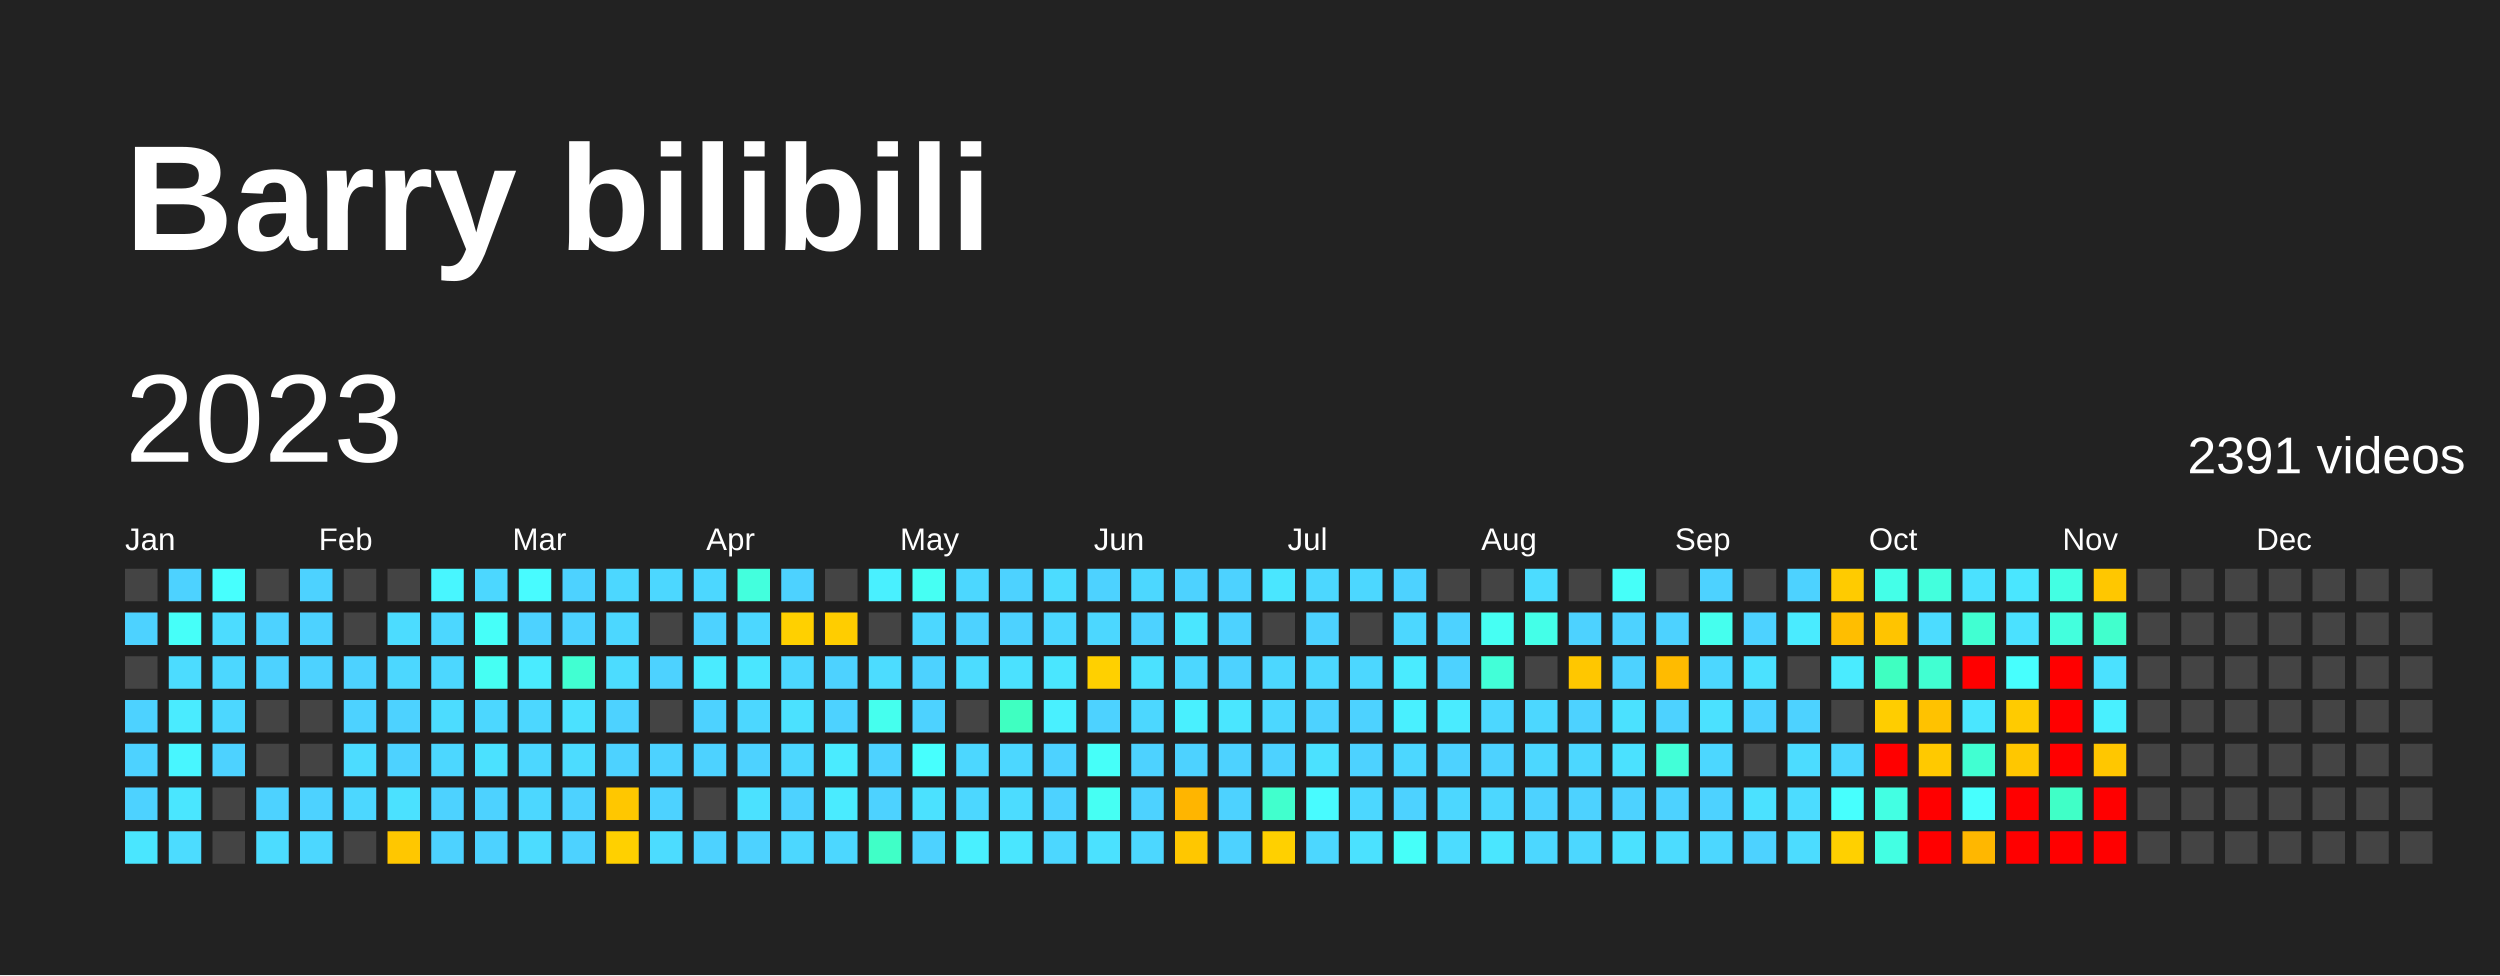
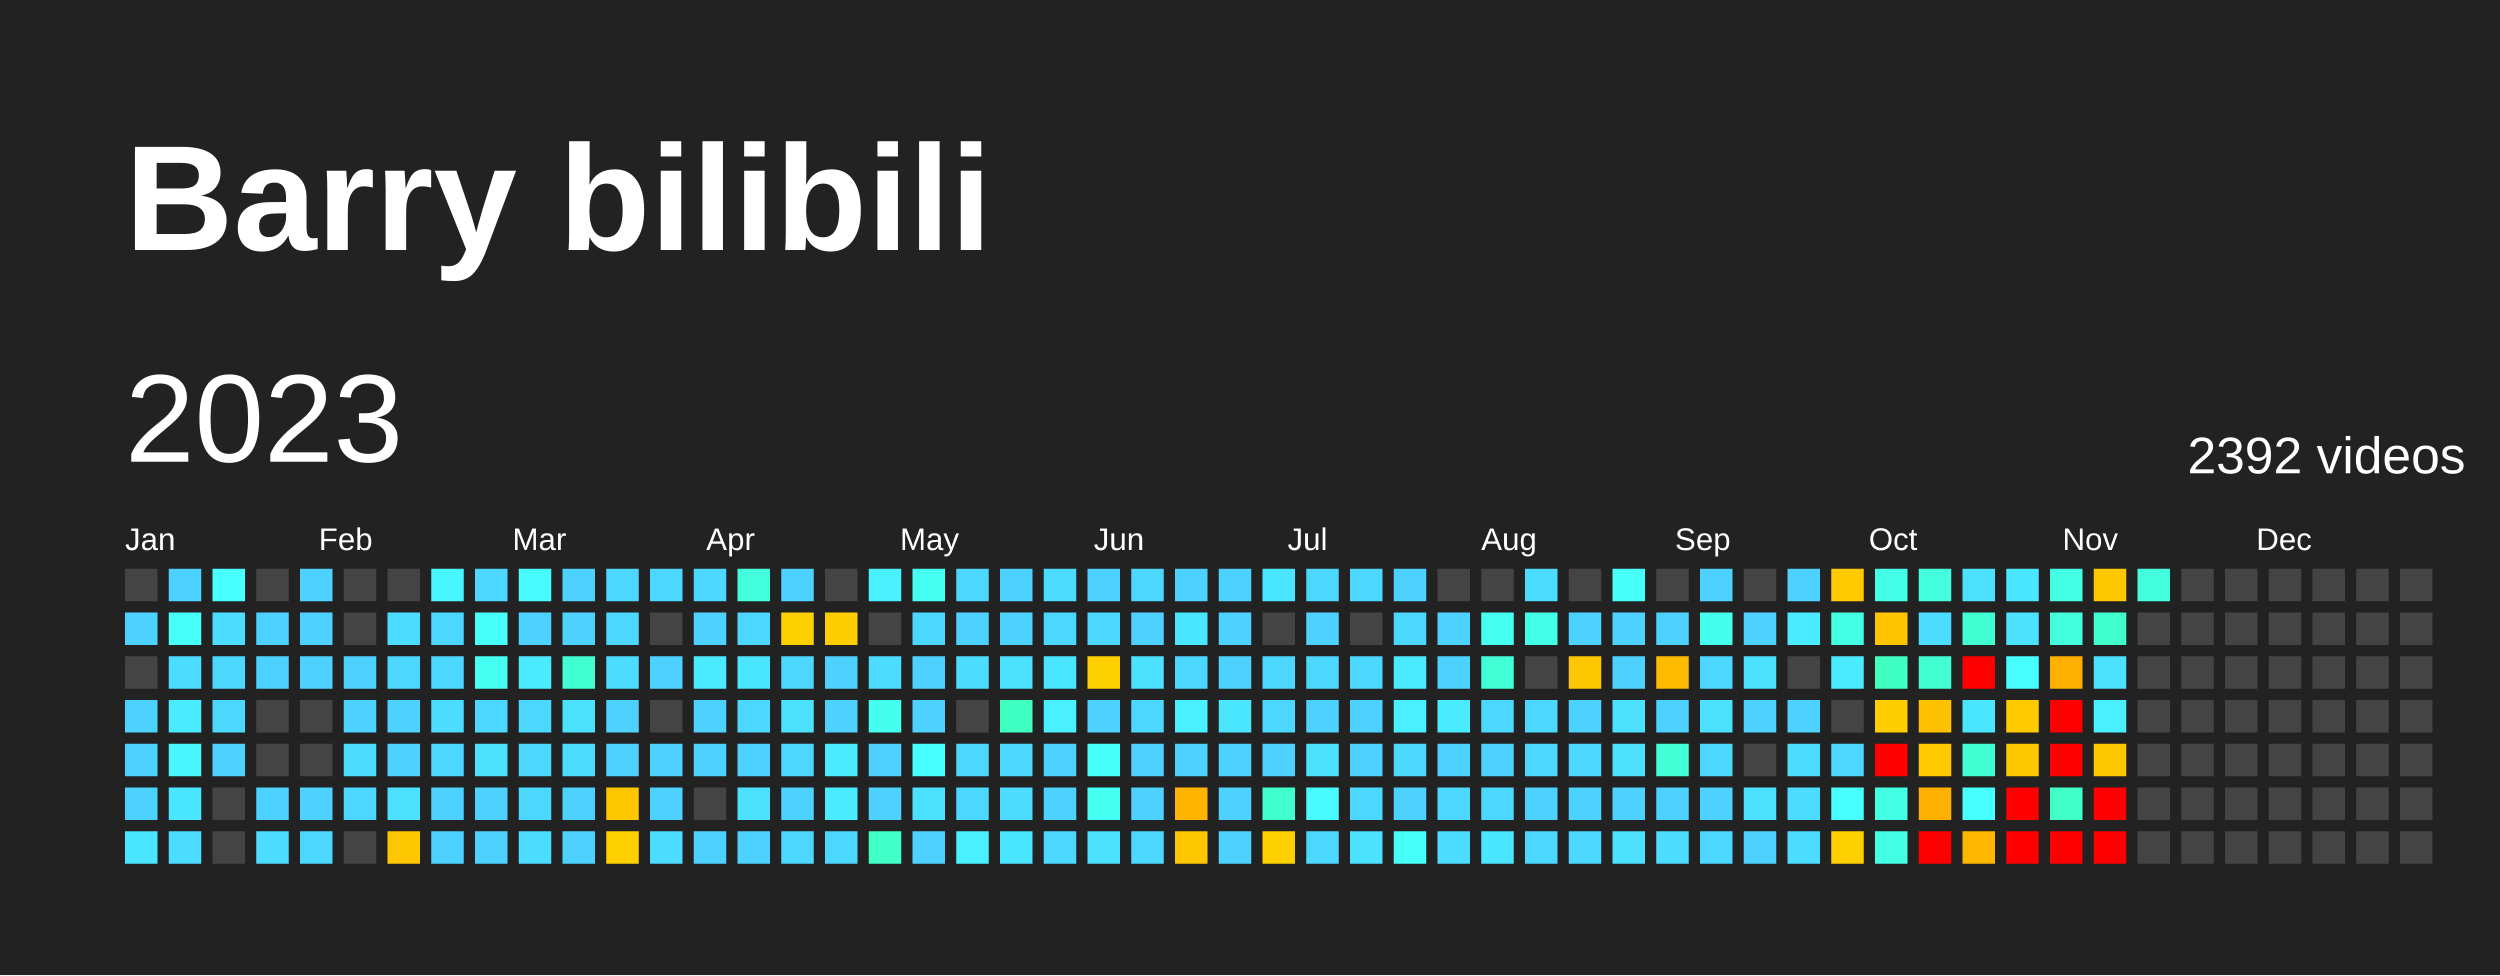
<svg xmlns="http://www.w3.org/2000/svg" baseProfile="full" height="78mm" version="1.1" viewBox="0,0,200,78" width="200mm">
  <defs />
  <rect fill="#222222" height="78" width="200" x="0" y="0" />
  <text fill="#FFFFFF" style="font-size:12px; font-family:Arial; font-weight:bold;" x="10" y="20">Barry bilibili</text>
  <text dominant-baseline="hanging" fill="#FFFFFF" style="font-size:10.0px; font-family:Arial;" x="10" y="30">2023</text>
-   <text dominant-baseline="hanging" fill="#FFFFFF" style="font-size:4.125px; font-family:Arial;" x="175" y="35">2391 videos</text>
+   <text dominant-baseline="hanging" fill="#FFFFFF" style="font-size:4.125px; font-family:Arial;" x="175" y="35">2392 videos</text>
  <text fill="#FFFFFF" style="font-size:2.5px; font-family:Arial" x="10.0" y="44">Jan</text>
  <text fill="#FFFFFF" style="font-size:2.5px; font-family:Arial" x="25.5" y="44">Feb</text>
  <text fill="#FFFFFF" style="font-size:2.5px; font-family:Arial" x="41.0" y="44">Mar</text>
  <text fill="#FFFFFF" style="font-size:2.5px; font-family:Arial" x="56.5" y="44">Apr</text>
  <text fill="#FFFFFF" style="font-size:2.5px; font-family:Arial" x="72.0" y="44">May</text>
  <text fill="#FFFFFF" style="font-size:2.5px; font-family:Arial" x="87.5" y="44">Jun</text>
  <text fill="#FFFFFF" style="font-size:2.5px; font-family:Arial" x="103.0" y="44">Jul</text>
  <text fill="#FFFFFF" style="font-size:2.5px; font-family:Arial" x="118.5" y="44">Aug</text>
  <text fill="#FFFFFF" style="font-size:2.5px; font-family:Arial" x="134.0" y="44">Sep</text>
  <text fill="#FFFFFF" style="font-size:2.5px; font-family:Arial" x="149.5" y="44">Oct</text>
  <text fill="#FFFFFF" style="font-size:2.5px; font-family:Arial" x="165.0" y="44">Nov</text>
  <text fill="#FFFFFF" style="font-size:2.5px; font-family:Arial" x="180.5" y="44">Dec</text>
  <rect fill="#444444" height="2.6" width="2.6" x="10.0" y="45.5" />
  <rect fill="#4dd2ff" height="2.6" width="2.6" x="10.0" y="49.0" />
  <rect fill="#444444" height="2.6" width="2.6" x="10.0" y="52.5" />
  <rect fill="#4dd2ff" height="2.6" width="2.6" x="10.0" y="56.0" />
  <rect fill="#4dd2ff" height="2.6" width="2.6" x="10.0" y="59.5" />
  <rect fill="#4dd2ff" height="2.6" width="2.6" x="10.0" y="63.0" />
  <rect fill="#4ae6ff" height="2.6" width="2.6" x="10.0" y="66.5" />
  <rect fill="#4dd2ff" height="2.6" width="2.6" x="13.5" y="45.5" />
  <rect fill="#46fff9" height="2.6" width="2.6" x="13.5" y="49.0" />
  <rect fill="#4cdcff" height="2.6" width="2.6" x="13.5" y="52.5" />
  <rect fill="#4aebff" height="2.6" width="2.6" x="13.5" y="56.0" />
  <rect fill="#48f6ff" height="2.6" width="2.6" x="13.5" y="59.5" />
  <rect fill="#4ae6ff" height="2.6" width="2.6" x="13.5" y="63.0" />
  <rect fill="#4cdcff" height="2.6" width="2.6" x="13.5" y="66.5" />
  <rect fill="#47fffe" height="2.6" width="2.6" x="17.0" y="45.5" />
  <rect fill="#4cdcff" height="2.6" width="2.6" x="17.0" y="49.0" />
  <rect fill="#4cd7ff" height="2.6" width="2.6" x="17.0" y="52.5" />
  <rect fill="#4cd7ff" height="2.6" width="2.6" x="17.0" y="56.0" />
  <rect fill="#4dd2ff" height="2.6" width="2.6" x="17.0" y="59.5" />
  <rect fill="#444444" height="2.6" width="2.6" x="17.0" y="63.0" />
  <rect fill="#444444" height="2.6" width="2.6" x="17.0" y="66.5" />
  <rect fill="#444444" height="2.6" width="2.6" x="20.5" y="45.5" />
  <rect fill="#4dd2ff" height="2.6" width="2.6" x="20.5" y="49.0" />
  <rect fill="#4dd2ff" height="2.6" width="2.6" x="20.5" y="52.5" />
  <rect fill="#444444" height="2.6" width="2.6" x="20.5" y="56.0" />
  <rect fill="#444444" height="2.6" width="2.6" x="20.5" y="59.5" />
  <rect fill="#4dd2ff" height="2.6" width="2.6" x="20.5" y="63.0" />
  <rect fill="#4cdcff" height="2.6" width="2.6" x="20.5" y="66.5" />
  <rect fill="#4dd2ff" height="2.6" width="2.6" x="24.0" y="45.5" />
  <rect fill="#4dd2ff" height="2.6" width="2.6" x="24.0" y="49.0" />
  <rect fill="#4dd2ff" height="2.6" width="2.6" x="24.0" y="52.5" />
  <rect fill="#444444" height="2.6" width="2.6" x="24.0" y="56.0" />
  <rect fill="#444444" height="2.6" width="2.6" x="24.0" y="59.5" />
  <rect fill="#4dd2ff" height="2.6" width="2.6" x="24.0" y="63.0" />
  <rect fill="#4cd7ff" height="2.6" width="2.6" x="24.0" y="66.5" />
  <rect fill="#444444" height="2.6" width="2.6" x="27.5" y="45.5" />
  <rect fill="#444444" height="2.6" width="2.6" x="27.5" y="49.0" />
  <rect fill="#4dd2ff" height="2.6" width="2.6" x="27.5" y="52.5" />
  <rect fill="#4dd2ff" height="2.6" width="2.6" x="27.5" y="56.0" />
  <rect fill="#4cdcff" height="2.6" width="2.6" x="27.5" y="59.5" />
  <rect fill="#4cd7ff" height="2.6" width="2.6" x="27.5" y="63.0" />
  <rect fill="#444444" height="2.6" width="2.6" x="27.5" y="66.5" />
  <rect fill="#444444" height="2.6" width="2.6" x="31.0" y="45.5" />
  <rect fill="#4cdcff" height="2.6" width="2.6" x="31.0" y="49.0" />
  <rect fill="#4cd7ff" height="2.6" width="2.6" x="31.0" y="52.5" />
  <rect fill="#4dd2ff" height="2.6" width="2.6" x="31.0" y="56.0" />
  <rect fill="#4dd2ff" height="2.6" width="2.6" x="31.0" y="59.5" />
  <rect fill="#4be1ff" height="2.6" width="2.6" x="31.0" y="63.0" />
  <rect fill="#ffc700" height="2.6" width="2.6" x="31.0" y="66.5" />
  <rect fill="#48f6ff" height="2.6" width="2.6" x="34.5" y="45.5" />
  <rect fill="#4cd7ff" height="2.6" width="2.6" x="34.5" y="49.0" />
  <rect fill="#4cd7ff" height="2.6" width="2.6" x="34.5" y="52.5" />
  <rect fill="#4cdcff" height="2.6" width="2.6" x="34.5" y="56.0" />
  <rect fill="#4cd7ff" height="2.6" width="2.6" x="34.5" y="59.5" />
  <rect fill="#4dd2ff" height="2.6" width="2.6" x="34.5" y="63.0" />
  <rect fill="#4dd2ff" height="2.6" width="2.6" x="34.5" y="66.5" />
  <rect fill="#4cd7ff" height="2.6" width="2.6" x="38.0" y="45.5" />
  <rect fill="#46fff9" height="2.6" width="2.6" x="38.0" y="49.0" />
  <rect fill="#46fff3" height="2.6" width="2.6" x="38.0" y="52.5" />
  <rect fill="#4cd7ff" height="2.6" width="2.6" x="38.0" y="56.0" />
  <rect fill="#4be1ff" height="2.6" width="2.6" x="38.0" y="59.5" />
  <rect fill="#4dd2ff" height="2.6" width="2.6" x="38.0" y="63.0" />
  <rect fill="#4dd2ff" height="2.6" width="2.6" x="38.0" y="66.5" />
  <rect fill="#48fbff" height="2.6" width="2.6" x="41.5" y="45.5" />
  <rect fill="#4dd2ff" height="2.6" width="2.6" x="41.5" y="49.0" />
  <rect fill="#4aebff" height="2.6" width="2.6" x="41.5" y="52.5" />
  <rect fill="#4cd7ff" height="2.6" width="2.6" x="41.5" y="56.0" />
  <rect fill="#4cd7ff" height="2.6" width="2.6" x="41.5" y="59.5" />
  <rect fill="#4cd7ff" height="2.6" width="2.6" x="41.5" y="63.0" />
  <rect fill="#4cdcff" height="2.6" width="2.6" x="41.5" y="66.5" />
  <rect fill="#4dd2ff" height="2.6" width="2.6" x="45.0" y="45.5" />
  <rect fill="#4dd2ff" height="2.6" width="2.6" x="45.0" y="49.0" />
  <rect fill="#41ffd2" height="2.6" width="2.6" x="45.0" y="52.5" />
  <rect fill="#4be1ff" height="2.6" width="2.6" x="45.0" y="56.0" />
  <rect fill="#4cdcff" height="2.6" width="2.6" x="45.0" y="59.5" />
  <rect fill="#4dd2ff" height="2.6" width="2.6" x="45.0" y="63.0" />
  <rect fill="#4dd2ff" height="2.6" width="2.6" x="45.0" y="66.5" />
  <rect fill="#4cd7ff" height="2.6" width="2.6" x="48.5" y="45.5" />
  <rect fill="#4cd7ff" height="2.6" width="2.6" x="48.5" y="49.0" />
  <rect fill="#4cdcff" height="2.6" width="2.6" x="48.5" y="52.5" />
  <rect fill="#4dd2ff" height="2.6" width="2.6" x="48.5" y="56.0" />
  <rect fill="#4dd2ff" height="2.6" width="2.6" x="48.5" y="59.5" />
  <rect fill="#ffc700" height="2.6" width="2.6" x="48.5" y="63.0" />
  <rect fill="#ffd000" height="2.6" width="2.6" x="48.5" y="66.5" />
  <rect fill="#4cd7ff" height="2.6" width="2.6" x="52.0" y="45.5" />
  <rect fill="#444444" height="2.6" width="2.6" x="52.0" y="49.0" />
  <rect fill="#4dd2ff" height="2.6" width="2.6" x="52.0" y="52.5" />
  <rect fill="#444444" height="2.6" width="2.6" x="52.0" y="56.0" />
  <rect fill="#4dd2ff" height="2.6" width="2.6" x="52.0" y="59.5" />
  <rect fill="#4dd2ff" height="2.6" width="2.6" x="52.0" y="63.0" />
  <rect fill="#4cdcff" height="2.6" width="2.6" x="52.0" y="66.5" />
  <rect fill="#4cd7ff" height="2.6" width="2.6" x="55.5" y="45.5" />
  <rect fill="#4dd2ff" height="2.6" width="2.6" x="55.5" y="49.0" />
  <rect fill="#4aebff" height="2.6" width="2.6" x="55.5" y="52.5" />
  <rect fill="#4dd2ff" height="2.6" width="2.6" x="55.5" y="56.0" />
  <rect fill="#4dd2ff" height="2.6" width="2.6" x="55.5" y="59.5" />
  <rect fill="#444444" height="2.6" width="2.6" x="55.5" y="63.0" />
  <rect fill="#4dd2ff" height="2.6" width="2.6" x="55.5" y="66.5" />
  <rect fill="#43ffdd" height="2.6" width="2.6" x="59.0" y="45.5" />
  <rect fill="#4cd7ff" height="2.6" width="2.6" x="59.0" y="49.0" />
  <rect fill="#4ae6ff" height="2.6" width="2.6" x="59.0" y="52.5" />
  <rect fill="#4cd7ff" height="2.6" width="2.6" x="59.0" y="56.0" />
  <rect fill="#4dd2ff" height="2.6" width="2.6" x="59.0" y="59.5" />
  <rect fill="#4be1ff" height="2.6" width="2.6" x="59.0" y="63.0" />
  <rect fill="#4dd2ff" height="2.6" width="2.6" x="59.0" y="66.5" />
  <rect fill="#4dd2ff" height="2.6" width="2.6" x="62.5" y="45.5" />
  <rect fill="#ffd000" height="2.6" width="2.6" x="62.5" y="49.0" />
  <rect fill="#4cd7ff" height="2.6" width="2.6" x="62.5" y="52.5" />
  <rect fill="#4be1ff" height="2.6" width="2.6" x="62.5" y="56.0" />
  <rect fill="#4cd7ff" height="2.6" width="2.6" x="62.5" y="59.5" />
  <rect fill="#4dd2ff" height="2.6" width="2.6" x="62.5" y="63.0" />
  <rect fill="#4cd7ff" height="2.6" width="2.6" x="62.5" y="66.5" />
  <rect fill="#444444" height="2.6" width="2.6" x="66.0" y="45.5" />
  <rect fill="#ffcd00" height="2.6" width="2.6" x="66.0" y="49.0" />
  <rect fill="#4dd2ff" height="2.6" width="2.6" x="66.0" y="52.5" />
  <rect fill="#4dd2ff" height="2.6" width="2.6" x="66.0" y="56.0" />
  <rect fill="#4aebff" height="2.6" width="2.6" x="66.0" y="59.5" />
  <rect fill="#4aebff" height="2.6" width="2.6" x="66.0" y="63.0" />
  <rect fill="#4cd7ff" height="2.6" width="2.6" x="66.0" y="66.5" />
  <rect fill="#49f0ff" height="2.6" width="2.6" x="69.5" y="45.5" />
  <rect fill="#444444" height="2.6" width="2.6" x="69.5" y="49.0" />
  <rect fill="#4cdcff" height="2.6" width="2.6" x="69.5" y="52.5" />
  <rect fill="#45ffee" height="2.6" width="2.6" x="69.5" y="56.0" />
  <rect fill="#4dd2ff" height="2.6" width="2.6" x="69.5" y="59.5" />
  <rect fill="#4dd2ff" height="2.6" width="2.6" x="69.5" y="63.0" />
  <rect fill="#40ffc7" height="2.6" width="2.6" x="69.5" y="66.5" />
  <rect fill="#46fff3" height="2.6" width="2.6" x="73.0" y="45.5" />
  <rect fill="#4cd7ff" height="2.6" width="2.6" x="73.0" y="49.0" />
  <rect fill="#4dd2ff" height="2.6" width="2.6" x="73.0" y="52.5" />
  <rect fill="#4dd2ff" height="2.6" width="2.6" x="73.0" y="56.0" />
  <rect fill="#47fffe" height="2.6" width="2.6" x="73.0" y="59.5" />
  <rect fill="#4be1ff" height="2.6" width="2.6" x="73.0" y="63.0" />
  <rect fill="#4dd2ff" height="2.6" width="2.6" x="73.0" y="66.5" />
  <rect fill="#4cd7ff" height="2.6" width="2.6" x="76.5" y="45.5" />
  <rect fill="#4dd2ff" height="2.6" width="2.6" x="76.5" y="49.0" />
  <rect fill="#4cdcff" height="2.6" width="2.6" x="76.5" y="52.5" />
  <rect fill="#444444" height="2.6" width="2.6" x="76.5" y="56.0" />
  <rect fill="#4cd7ff" height="2.6" width="2.6" x="76.5" y="59.5" />
  <rect fill="#4cd7ff" height="2.6" width="2.6" x="76.5" y="63.0" />
  <rect fill="#49f0ff" height="2.6" width="2.6" x="76.5" y="66.5" />
  <rect fill="#4dd2ff" height="2.6" width="2.6" x="80.0" y="45.5" />
  <rect fill="#4dd2ff" height="2.6" width="2.6" x="80.0" y="49.0" />
  <rect fill="#4be1ff" height="2.6" width="2.6" x="80.0" y="52.5" />
  <rect fill="#3fffc1" height="2.6" width="2.6" x="80.0" y="56.0" />
  <rect fill="#4cd7ff" height="2.6" width="2.6" x="80.0" y="59.5" />
  <rect fill="#4cdcff" height="2.6" width="2.6" x="80.0" y="63.0" />
  <rect fill="#4ae6ff" height="2.6" width="2.6" x="80.0" y="66.5" />
  <rect fill="#4cdcff" height="2.6" width="2.6" x="83.5" y="45.5" />
  <rect fill="#4cd7ff" height="2.6" width="2.6" x="83.5" y="49.0" />
  <rect fill="#4ae6ff" height="2.6" width="2.6" x="83.5" y="52.5" />
  <rect fill="#49f0ff" height="2.6" width="2.6" x="83.5" y="56.0" />
  <rect fill="#4dd2ff" height="2.6" width="2.6" x="83.5" y="59.5" />
  <rect fill="#4dd2ff" height="2.6" width="2.6" x="83.5" y="63.0" />
  <rect fill="#4cd7ff" height="2.6" width="2.6" x="83.5" y="66.5" />
  <rect fill="#4dd2ff" height="2.6" width="2.6" x="87.0" y="45.5" />
  <rect fill="#4cd7ff" height="2.6" width="2.6" x="87.0" y="49.0" />
  <rect fill="#ffd000" height="2.6" width="2.6" x="87.0" y="52.5" />
  <rect fill="#4dd2ff" height="2.6" width="2.6" x="87.0" y="56.0" />
  <rect fill="#46fff9" height="2.6" width="2.6" x="87.0" y="59.5" />
  <rect fill="#46fff3" height="2.6" width="2.6" x="87.0" y="63.0" />
  <rect fill="#4be1ff" height="2.6" width="2.6" x="87.0" y="66.5" />
  <rect fill="#4cd7ff" height="2.6" width="2.6" x="90.5" y="45.5" />
  <rect fill="#4dd2ff" height="2.6" width="2.6" x="90.5" y="49.0" />
  <rect fill="#4be1ff" height="2.6" width="2.6" x="90.5" y="52.5" />
  <rect fill="#4cd7ff" height="2.6" width="2.6" x="90.5" y="56.0" />
  <rect fill="#4dd2ff" height="2.6" width="2.6" x="90.5" y="59.5" />
  <rect fill="#4dd2ff" height="2.6" width="2.6" x="90.5" y="63.0" />
  <rect fill="#4cd7ff" height="2.6" width="2.6" x="90.5" y="66.5" />
  <rect fill="#4dd2ff" height="2.6" width="2.6" x="94.0" y="45.5" />
  <rect fill="#4ae6ff" height="2.6" width="2.6" x="94.0" y="49.0" />
  <rect fill="#4cd7ff" height="2.6" width="2.6" x="94.0" y="52.5" />
  <rect fill="#49f0ff" height="2.6" width="2.6" x="94.0" y="56.0" />
  <rect fill="#4dd2ff" height="2.6" width="2.6" x="94.0" y="59.5" />
  <rect fill="#ffb500" height="2.6" width="2.6" x="94.0" y="63.0" />
  <rect fill="#ffc700" height="2.6" width="2.6" x="94.0" y="66.5" />
  <rect fill="#4dd2ff" height="2.6" width="2.6" x="97.5" y="45.5" />
  <rect fill="#4dd2ff" height="2.6" width="2.6" x="97.5" y="49.0" />
  <rect fill="#4dd2ff" height="2.6" width="2.6" x="97.5" y="52.5" />
  <rect fill="#4ae6ff" height="2.6" width="2.6" x="97.5" y="56.0" />
  <rect fill="#4dd2ff" height="2.6" width="2.6" x="97.5" y="59.5" />
  <rect fill="#4dd2ff" height="2.6" width="2.6" x="97.5" y="63.0" />
  <rect fill="#4dd2ff" height="2.6" width="2.6" x="97.5" y="66.5" />
  <rect fill="#4ae6ff" height="2.6" width="2.6" x="101.0" y="45.5" />
  <rect fill="#444444" height="2.6" width="2.6" x="101.0" y="49.0" />
  <rect fill="#4cd7ff" height="2.6" width="2.6" x="101.0" y="52.5" />
  <rect fill="#4cd7ff" height="2.6" width="2.6" x="101.0" y="56.0" />
  <rect fill="#4dd2ff" height="2.6" width="2.6" x="101.0" y="59.5" />
  <rect fill="#41ffcd" height="2.6" width="2.6" x="101.0" y="63.0" />
  <rect fill="#ffd000" height="2.6" width="2.6" x="101.0" y="66.5" />
  <rect fill="#4cd7ff" height="2.6" width="2.6" x="104.5" y="45.5" />
  <rect fill="#4dd2ff" height="2.6" width="2.6" x="104.5" y="49.0" />
  <rect fill="#4cd7ff" height="2.6" width="2.6" x="104.5" y="52.5" />
  <rect fill="#4dd2ff" height="2.6" width="2.6" x="104.5" y="56.0" />
  <rect fill="#4be1ff" height="2.6" width="2.6" x="104.5" y="59.5" />
  <rect fill="#48fbff" height="2.6" width="2.6" x="104.5" y="63.0" />
  <rect fill="#4cd7ff" height="2.6" width="2.6" x="104.5" y="66.5" />
  <rect fill="#4cd7ff" height="2.6" width="2.6" x="108.0" y="45.5" />
  <rect fill="#444444" height="2.6" width="2.6" x="108.0" y="49.0" />
  <rect fill="#4cd7ff" height="2.6" width="2.6" x="108.0" y="52.5" />
  <rect fill="#4dd2ff" height="2.6" width="2.6" x="108.0" y="56.0" />
  <rect fill="#4dd2ff" height="2.6" width="2.6" x="108.0" y="59.5" />
  <rect fill="#4cd7ff" height="2.6" width="2.6" x="108.0" y="63.0" />
  <rect fill="#4be1ff" height="2.6" width="2.6" x="108.0" y="66.5" />
  <rect fill="#4dd2ff" height="2.6" width="2.6" x="111.5" y="45.5" />
  <rect fill="#4cd7ff" height="2.6" width="2.6" x="111.5" y="49.0" />
  <rect fill="#4aebff" height="2.6" width="2.6" x="111.5" y="52.5" />
  <rect fill="#49f0ff" height="2.6" width="2.6" x="111.5" y="56.0" />
  <rect fill="#4cd7ff" height="2.6" width="2.6" x="111.5" y="59.5" />
  <rect fill="#4dd2ff" height="2.6" width="2.6" x="111.5" y="63.0" />
  <rect fill="#46fff9" height="2.6" width="2.6" x="111.5" y="66.5" />
  <rect fill="#444444" height="2.6" width="2.6" x="115.0" y="45.5" />
  <rect fill="#4dd2ff" height="2.6" width="2.6" x="115.0" y="49.0" />
  <rect fill="#4dd2ff" height="2.6" width="2.6" x="115.0" y="52.5" />
  <rect fill="#4aebff" height="2.6" width="2.6" x="115.0" y="56.0" />
  <rect fill="#4dd2ff" height="2.6" width="2.6" x="115.0" y="59.5" />
  <rect fill="#4cd7ff" height="2.6" width="2.6" x="115.0" y="63.0" />
  <rect fill="#4cdcff" height="2.6" width="2.6" x="115.0" y="66.5" />
  <rect fill="#444444" height="2.6" width="2.6" x="118.5" y="45.5" />
  <rect fill="#46fff3" height="2.6" width="2.6" x="118.5" y="49.0" />
  <rect fill="#42ffd8" height="2.6" width="2.6" x="118.5" y="52.5" />
  <rect fill="#4cd7ff" height="2.6" width="2.6" x="118.5" y="56.0" />
  <rect fill="#4dd2ff" height="2.6" width="2.6" x="118.5" y="59.5" />
  <rect fill="#4cd7ff" height="2.6" width="2.6" x="118.5" y="63.0" />
  <rect fill="#4ae6ff" height="2.6" width="2.6" x="118.5" y="66.5" />
  <rect fill="#4cdcff" height="2.6" width="2.6" x="122.0" y="45.5" />
  <rect fill="#44ffe8" height="2.6" width="2.6" x="122.0" y="49.0" />
  <rect fill="#444444" height="2.6" width="2.6" x="122.0" y="52.5" />
  <rect fill="#4cd7ff" height="2.6" width="2.6" x="122.0" y="56.0" />
  <rect fill="#4cd7ff" height="2.6" width="2.6" x="122.0" y="59.5" />
  <rect fill="#4dd2ff" height="2.6" width="2.6" x="122.0" y="63.0" />
  <rect fill="#4cd7ff" height="2.6" width="2.6" x="122.0" y="66.5" />
  <rect fill="#444444" height="2.6" width="2.6" x="125.5" y="45.5" />
  <rect fill="#4dd2ff" height="2.6" width="2.6" x="125.5" y="49.0" />
  <rect fill="#ffc700" height="2.6" width="2.6" x="125.5" y="52.5" />
  <rect fill="#4dd2ff" height="2.6" width="2.6" x="125.5" y="56.0" />
  <rect fill="#4cd7ff" height="2.6" width="2.6" x="125.5" y="59.5" />
  <rect fill="#4dd2ff" height="2.6" width="2.6" x="125.5" y="63.0" />
  <rect fill="#4cd7ff" height="2.6" width="2.6" x="125.5" y="66.5" />
  <rect fill="#46fff9" height="2.6" width="2.6" x="129.0" y="45.5" />
  <rect fill="#4dd2ff" height="2.6" width="2.6" x="129.0" y="49.0" />
  <rect fill="#4dd2ff" height="2.6" width="2.6" x="129.0" y="52.5" />
  <rect fill="#4be1ff" height="2.6" width="2.6" x="129.0" y="56.0" />
  <rect fill="#4be1ff" height="2.6" width="2.6" x="129.0" y="59.5" />
  <rect fill="#4dd2ff" height="2.6" width="2.6" x="129.0" y="63.0" />
  <rect fill="#4be1ff" height="2.6" width="2.6" x="129.0" y="66.5" />
  <rect fill="#444444" height="2.6" width="2.6" x="132.5" y="45.5" />
  <rect fill="#4dd2ff" height="2.6" width="2.6" x="132.5" y="49.0" />
  <rect fill="#ffbb00" height="2.6" width="2.6" x="132.5" y="52.5" />
  <rect fill="#4dd2ff" height="2.6" width="2.6" x="132.5" y="56.0" />
  <rect fill="#42ffd8" height="2.6" width="2.6" x="132.5" y="59.5" />
  <rect fill="#4dd2ff" height="2.6" width="2.6" x="132.5" y="63.0" />
  <rect fill="#4cdcff" height="2.6" width="2.6" x="132.5" y="66.5" />
  <rect fill="#4dd2ff" height="2.6" width="2.6" x="136.0" y="45.5" />
  <rect fill="#45ffee" height="2.6" width="2.6" x="136.0" y="49.0" />
  <rect fill="#4cd7ff" height="2.6" width="2.6" x="136.0" y="52.5" />
  <rect fill="#4be1ff" height="2.6" width="2.6" x="136.0" y="56.0" />
  <rect fill="#4cd7ff" height="2.6" width="2.6" x="136.0" y="59.5" />
  <rect fill="#4dd2ff" height="2.6" width="2.6" x="136.0" y="63.0" />
  <rect fill="#4cd7ff" height="2.6" width="2.6" x="136.0" y="66.5" />
  <rect fill="#444444" height="2.6" width="2.6" x="139.5" y="45.5" />
  <rect fill="#4dd2ff" height="2.6" width="2.6" x="139.5" y="49.0" />
  <rect fill="#4be1ff" height="2.6" width="2.6" x="139.5" y="52.5" />
  <rect fill="#4dd2ff" height="2.6" width="2.6" x="139.5" y="56.0" />
  <rect fill="#444444" height="2.6" width="2.6" x="139.5" y="59.5" />
  <rect fill="#4be1ff" height="2.6" width="2.6" x="139.5" y="63.0" />
  <rect fill="#4dd2ff" height="2.6" width="2.6" x="139.5" y="66.5" />
  <rect fill="#4dd2ff" height="2.6" width="2.6" x="143.0" y="45.5" />
  <rect fill="#4aebff" height="2.6" width="2.6" x="143.0" y="49.0" />
  <rect fill="#444444" height="2.6" width="2.6" x="143.0" y="52.5" />
  <rect fill="#4dd2ff" height="2.6" width="2.6" x="143.0" y="56.0" />
  <rect fill="#4cdcff" height="2.6" width="2.6" x="143.0" y="59.5" />
  <rect fill="#4cdcff" height="2.6" width="2.6" x="143.0" y="63.0" />
  <rect fill="#4cdcff" height="2.6" width="2.6" x="143.0" y="66.5" />
  <rect fill="#ffcb00" height="2.6" width="2.6" x="146.5" y="45.5" />
-   <rect fill="#ffbe00" height="2.6" width="2.6" x="146.5" y="49.0" />
+   <rect fill="#43ffe3" height="2.6" width="2.6" x="146.5" y="49.0" />
  <rect fill="#4aebff" height="2.6" width="2.6" x="146.5" y="52.5" />
  <rect fill="#444444" height="2.6" width="2.6" x="146.5" y="56.0" />
  <rect fill="#4cd7ff" height="2.6" width="2.6" x="146.5" y="59.5" />
  <rect fill="#47fffe" height="2.6" width="2.6" x="146.5" y="63.0" />
  <rect fill="#ffd000" height="2.6" width="2.6" x="146.5" y="66.5" />
  <rect fill="#44ffe8" height="2.6" width="2.6" x="150.0" y="45.5" />
  <rect fill="#ffc400" height="2.6" width="2.6" x="150.0" y="49.0" />
  <rect fill="#3fffc1" height="2.6" width="2.6" x="150.0" y="52.5" />
  <rect fill="#ffcd00" height="2.6" width="2.6" x="150.0" y="56.0" />
  <rect fill="red" height="2.6" width="2.6" x="150.0" y="59.5" />
  <rect fill="#43ffe3" height="2.6" width="2.6" x="150.0" y="63.0" />
  <rect fill="#43ffe3" height="2.6" width="2.6" x="150.0" y="66.5" />
  <rect fill="#43ffdd" height="2.6" width="2.6" x="153.5" y="45.5" />
  <rect fill="#4cdcff" height="2.6" width="2.6" x="153.5" y="49.0" />
  <rect fill="#41ffd2" height="2.6" width="2.6" x="153.5" y="52.5" />
  <rect fill="#ffc200" height="2.6" width="2.6" x="153.5" y="56.0" />
  <rect fill="#ffc900" height="2.6" width="2.6" x="153.5" y="59.5" />
-   <rect fill="red" height="2.6" width="2.6" x="153.5" y="63.0" />
+   <rect fill="#ffb000" height="2.6" width="2.6" x="153.5" y="63.0" />
  <rect fill="red" height="2.6" width="2.6" x="153.5" y="66.5" />
  <rect fill="#4be1ff" height="2.6" width="2.6" x="157.0" y="45.5" />
  <rect fill="#41ffd2" height="2.6" width="2.6" x="157.0" y="49.0" />
  <rect fill="red" height="2.6" width="2.6" x="157.0" y="52.5" />
  <rect fill="#4ae6ff" height="2.6" width="2.6" x="157.0" y="56.0" />
  <rect fill="#41ffd2" height="2.6" width="2.6" x="157.0" y="59.5" />
  <rect fill="#47fffe" height="2.6" width="2.6" x="157.0" y="63.0" />
  <rect fill="#ffb700" height="2.6" width="2.6" x="157.0" y="66.5" />
  <rect fill="#4ae6ff" height="2.6" width="2.6" x="160.5" y="45.5" />
  <rect fill="#4be1ff" height="2.6" width="2.6" x="160.5" y="49.0" />
  <rect fill="#47fffe" height="2.6" width="2.6" x="160.5" y="52.5" />
  <rect fill="#ffcb00" height="2.6" width="2.6" x="160.5" y="56.0" />
  <rect fill="#ffc700" height="2.6" width="2.6" x="160.5" y="59.5" />
  <rect fill="red" height="2.6" width="2.6" x="160.5" y="63.0" />
  <rect fill="red" height="2.6" width="2.6" x="160.5" y="66.5" />
  <rect fill="#43ffe3" height="2.6" width="2.6" x="164.0" y="45.5" />
  <rect fill="#43ffdd" height="2.6" width="2.6" x="164.0" y="49.0" />
-   <rect fill="red" height="2.6" width="2.6" x="164.0" y="52.5" />
+   <rect fill="#ffb000" height="2.6" width="2.6" x="164.0" y="52.5" />
  <rect fill="red" height="2.6" width="2.6" x="164.0" y="56.0" />
  <rect fill="red" height="2.6" width="2.6" x="164.0" y="59.5" />
  <rect fill="#40ffc7" height="2.6" width="2.6" x="164.0" y="63.0" />
  <rect fill="red" height="2.6" width="2.6" x="164.0" y="66.5" />
  <rect fill="#ffc700" height="2.6" width="2.6" x="167.5" y="45.5" />
  <rect fill="#41ffcd" height="2.6" width="2.6" x="167.5" y="49.0" />
  <rect fill="#4be1ff" height="2.6" width="2.6" x="167.5" y="52.5" />
  <rect fill="#49f0ff" height="2.6" width="2.6" x="167.5" y="56.0" />
  <rect fill="#ffc700" height="2.6" width="2.6" x="167.5" y="59.5" />
  <rect fill="red" height="2.6" width="2.6" x="167.5" y="63.0" />
  <rect fill="red" height="2.6" width="2.6" x="167.5" y="66.5" />
-   <rect fill="#444444" height="2.6" width="2.6" x="171.0" y="45.5" />
+   <rect fill="#43ffdd" height="2.6" width="2.6" x="171.0" y="45.5" />
  <rect fill="#444444" height="2.6" width="2.6" x="171.0" y="49.0" />
  <rect fill="#444444" height="2.6" width="2.6" x="171.0" y="52.5" />
  <rect fill="#444444" height="2.6" width="2.6" x="171.0" y="56.0" />
  <rect fill="#444444" height="2.6" width="2.6" x="171.0" y="59.5" />
  <rect fill="#444444" height="2.6" width="2.6" x="171.0" y="63.0" />
  <rect fill="#444444" height="2.6" width="2.6" x="171.0" y="66.5" />
  <rect fill="#444444" height="2.6" width="2.6" x="174.5" y="45.5" />
  <rect fill="#444444" height="2.6" width="2.6" x="174.5" y="49.0" />
  <rect fill="#444444" height="2.6" width="2.6" x="174.5" y="52.5" />
  <rect fill="#444444" height="2.6" width="2.6" x="174.5" y="56.0" />
  <rect fill="#444444" height="2.6" width="2.6" x="174.5" y="59.5" />
  <rect fill="#444444" height="2.6" width="2.6" x="174.5" y="63.0" />
  <rect fill="#444444" height="2.6" width="2.6" x="174.5" y="66.5" />
  <rect fill="#444444" height="2.6" width="2.6" x="178.0" y="45.5" />
  <rect fill="#444444" height="2.6" width="2.6" x="178.0" y="49.0" />
  <rect fill="#444444" height="2.6" width="2.6" x="178.0" y="52.5" />
  <rect fill="#444444" height="2.6" width="2.6" x="178.0" y="56.0" />
  <rect fill="#444444" height="2.6" width="2.6" x="178.0" y="59.5" />
  <rect fill="#444444" height="2.6" width="2.6" x="178.0" y="63.0" />
  <rect fill="#444444" height="2.6" width="2.6" x="178.0" y="66.5" />
  <rect fill="#444444" height="2.6" width="2.6" x="181.5" y="45.5" />
  <rect fill="#444444" height="2.6" width="2.6" x="181.5" y="49.0" />
  <rect fill="#444444" height="2.6" width="2.6" x="181.5" y="52.5" />
  <rect fill="#444444" height="2.6" width="2.6" x="181.5" y="56.0" />
  <rect fill="#444444" height="2.6" width="2.6" x="181.5" y="59.5" />
  <rect fill="#444444" height="2.6" width="2.6" x="181.5" y="63.0" />
  <rect fill="#444444" height="2.6" width="2.6" x="181.5" y="66.5" />
  <rect fill="#444444" height="2.6" width="2.6" x="185.0" y="45.5" />
  <rect fill="#444444" height="2.6" width="2.6" x="185.0" y="49.0" />
  <rect fill="#444444" height="2.6" width="2.6" x="185.0" y="52.5" />
  <rect fill="#444444" height="2.6" width="2.6" x="185.0" y="56.0" />
  <rect fill="#444444" height="2.6" width="2.6" x="185.0" y="59.5" />
  <rect fill="#444444" height="2.6" width="2.6" x="185.0" y="63.0" />
  <rect fill="#444444" height="2.6" width="2.6" x="185.0" y="66.5" />
  <rect fill="#444444" height="2.6" width="2.6" x="188.5" y="45.5" />
  <rect fill="#444444" height="2.6" width="2.6" x="188.5" y="49.0" />
  <rect fill="#444444" height="2.6" width="2.6" x="188.5" y="52.5" />
  <rect fill="#444444" height="2.6" width="2.6" x="188.5" y="56.0" />
  <rect fill="#444444" height="2.6" width="2.6" x="188.5" y="59.5" />
  <rect fill="#444444" height="2.6" width="2.6" x="188.5" y="63.0" />
  <rect fill="#444444" height="2.6" width="2.6" x="188.5" y="66.5" />
  <rect fill="#444444" height="2.6" width="2.6" x="192.0" y="45.5" />
  <rect fill="#444444" height="2.6" width="2.6" x="192.0" y="49.0" />
  <rect fill="#444444" height="2.6" width="2.6" x="192.0" y="52.5" />
  <rect fill="#444444" height="2.6" width="2.6" x="192.0" y="56.0" />
  <rect fill="#444444" height="2.6" width="2.6" x="192.0" y="59.5" />
  <rect fill="#444444" height="2.6" width="2.6" x="192.0" y="63.0" />
  <rect fill="#444444" height="2.6" width="2.6" x="192.0" y="66.5" />
</svg>
